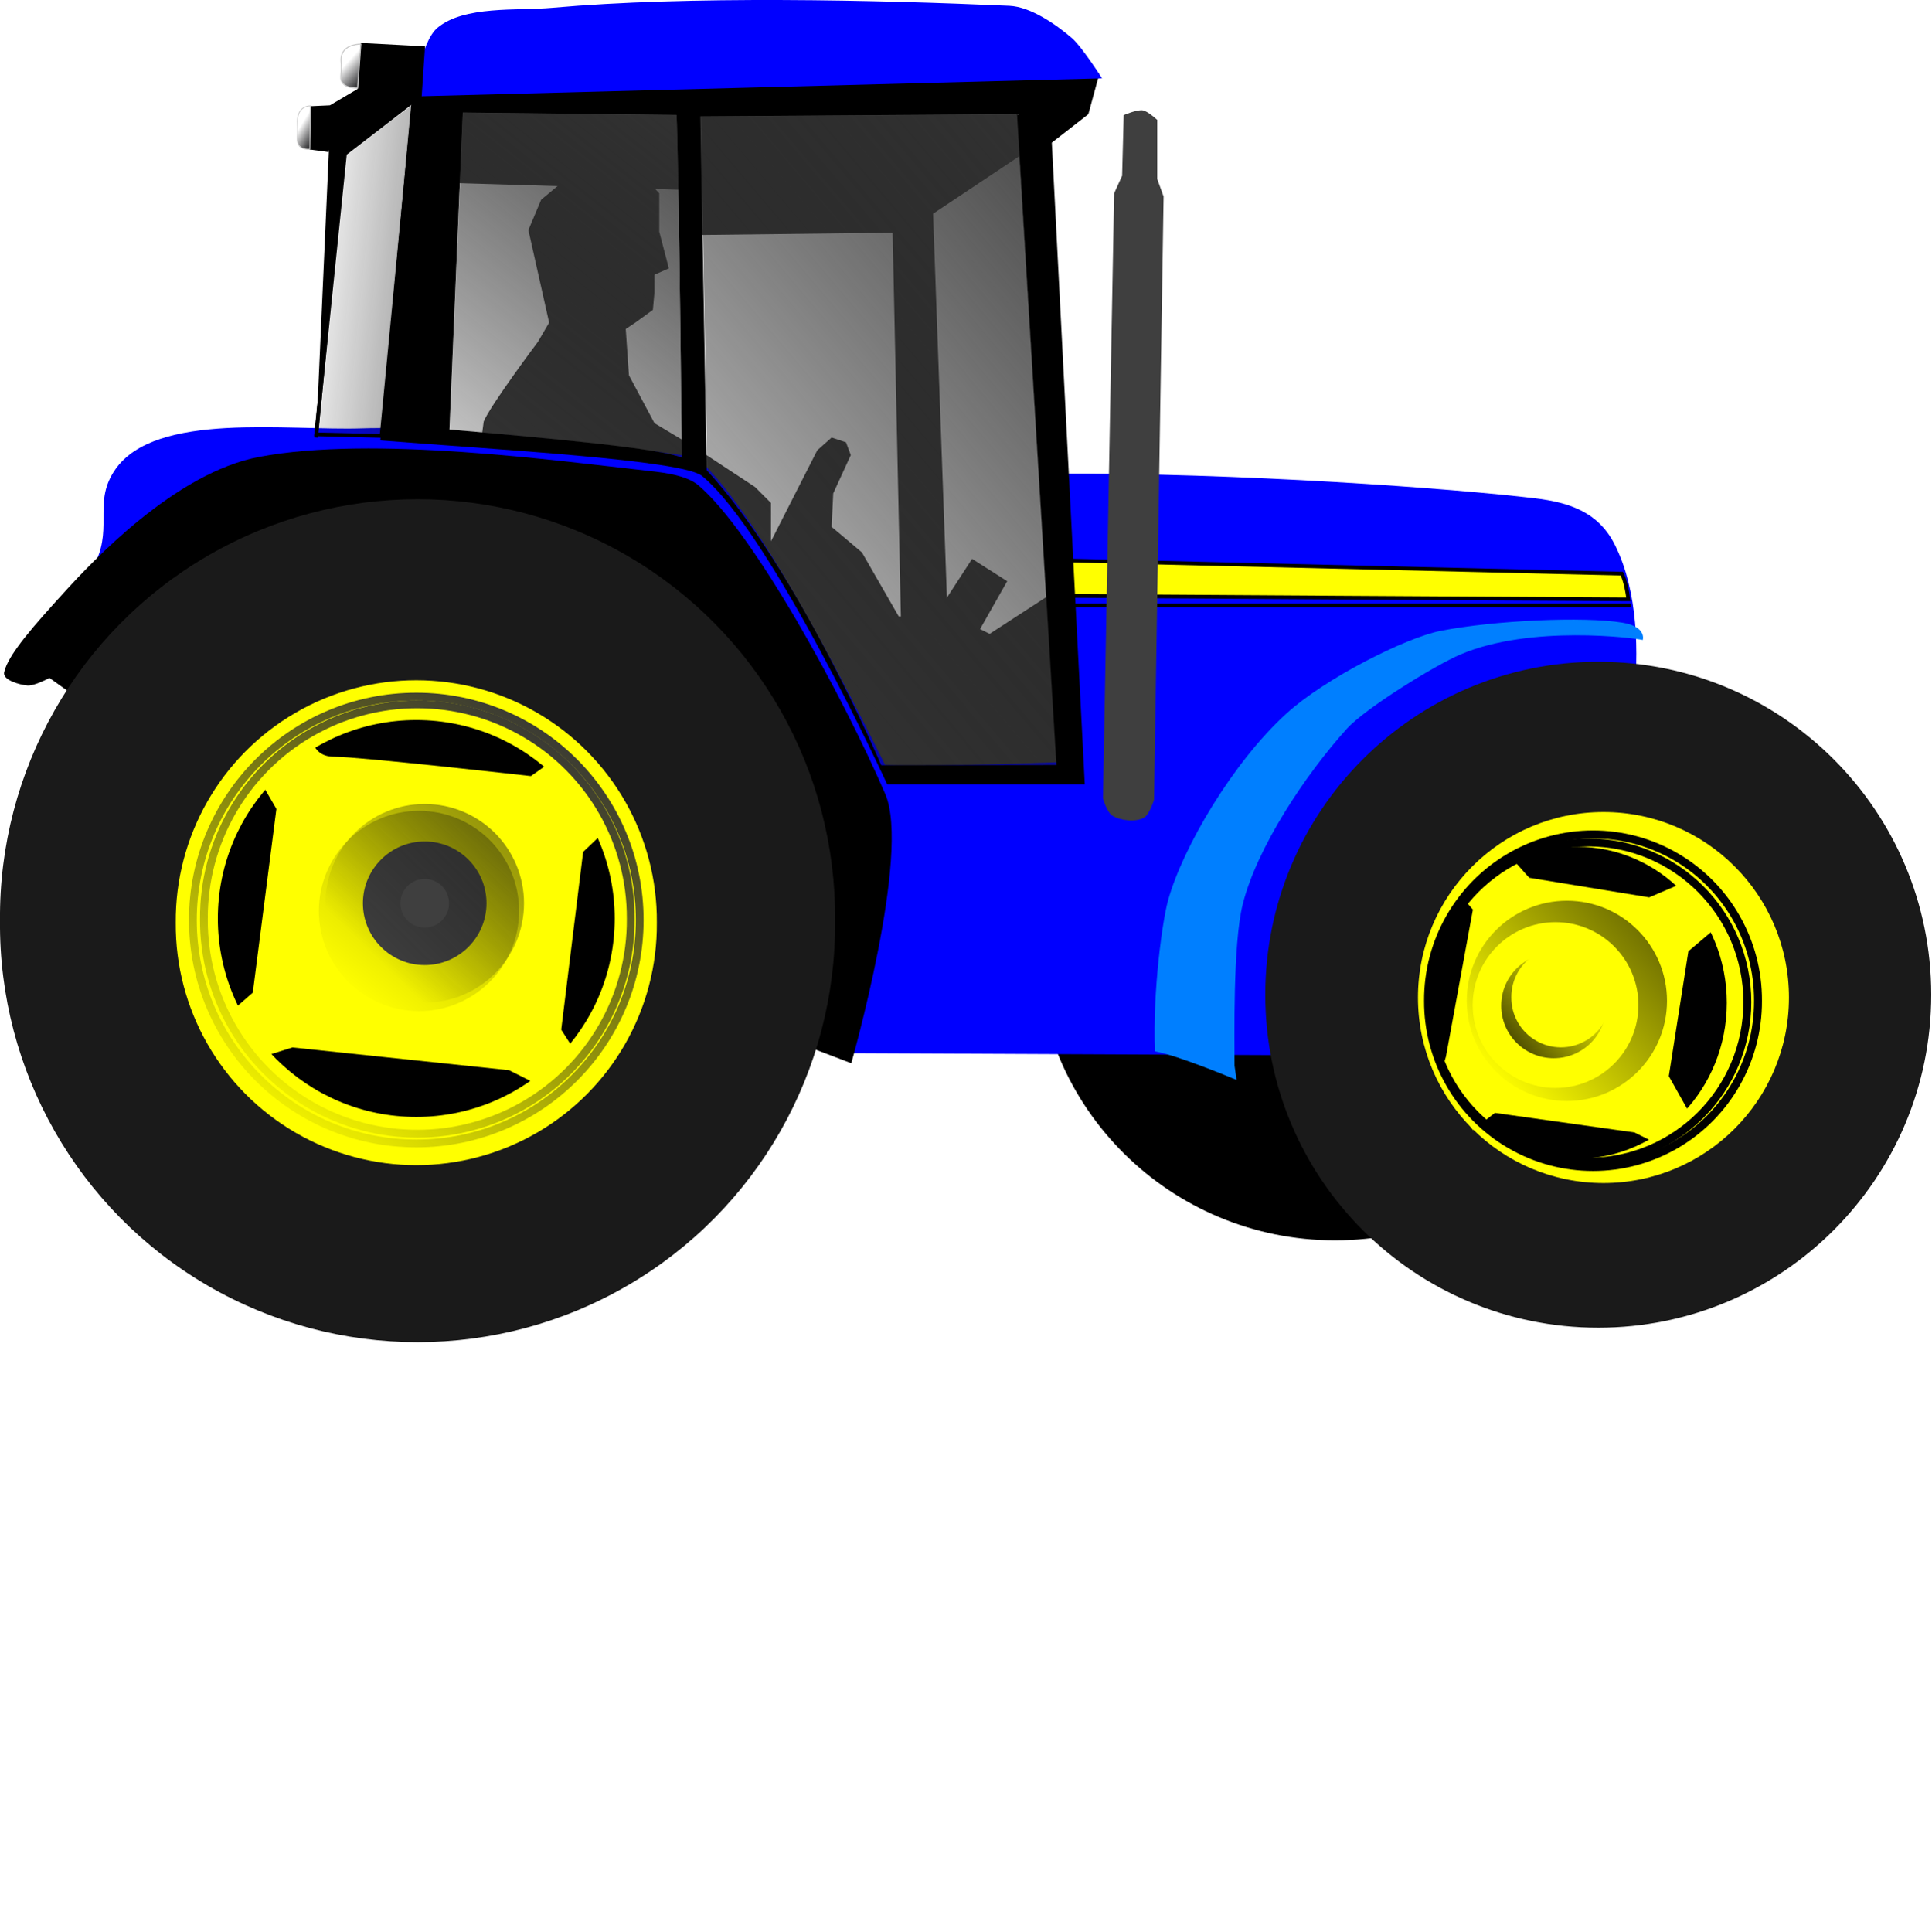
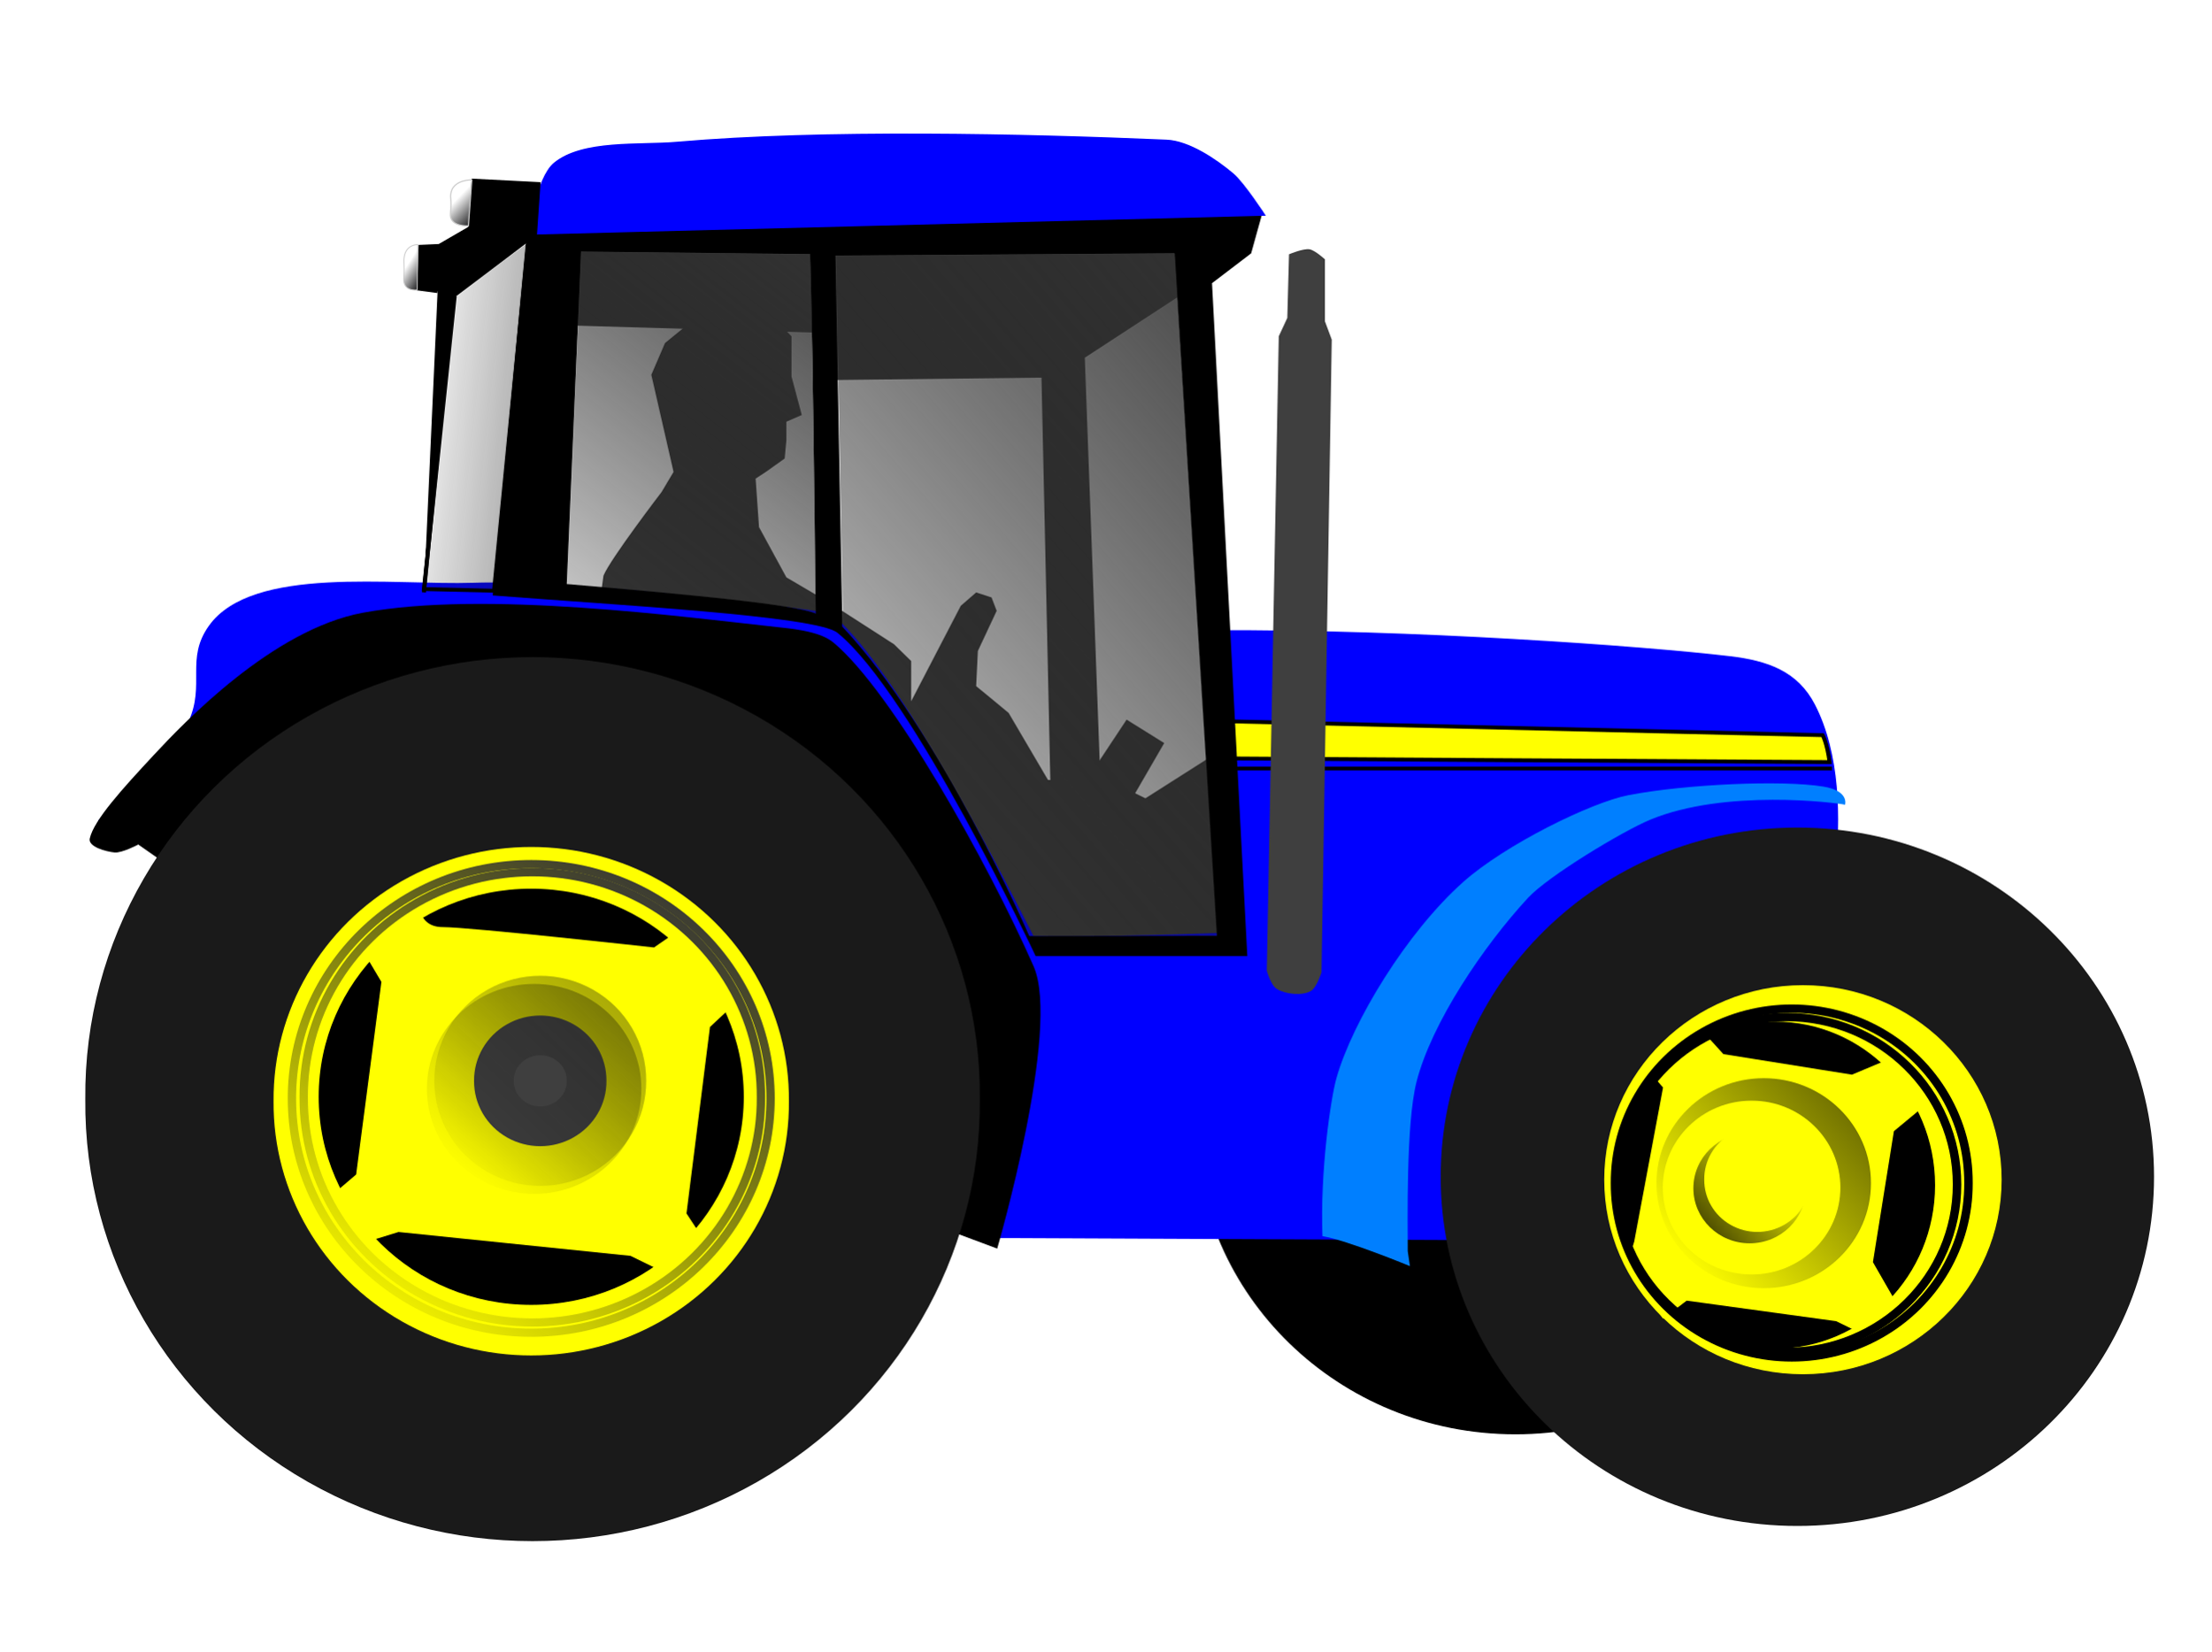
- <svg xmlns="http://www.w3.org/2000/svg" xmlns:xlink="http://www.w3.org/1999/xlink" viewBox="0 0 522 522">
-   <defs>
-     <linearGradient id="w" x1="1.548" x2=".127" y1="-.382" y2=".886" xlink:href="#o" />
-     <linearGradient id="x" x1="-.228" x2=".828" y1="1.1" y2=".196" xlink:href="#o" />
-     <linearGradient id="v" x1=".499" x2=".146" y1="1.226" y2=".508" xlink:href="#p" />
-     <linearGradient id="y" x1=".901" x2="-.147" y1="-.33" y2="1.289" xlink:href="#n" />
-     <linearGradient id="r" x1="2.77" x2="-.164" y1="1.389" y2=".361">
-       <stop stop-color="#1a1a1a" offset="0" />
-       <stop stop-color="#1a1a1a" stop-opacity="0" offset="1" />
+ <svg xmlns="http://www.w3.org/2000/svg" xmlns:xlink="http://www.w3.org/1999/xlink" viewBox="0 0 522 390" version="1.1" id="svg129" width="522" height="390">
+   <defs id="defs35">
+     <linearGradient id="w" x1="480.236" x2="403.306" y1="222.802" y2="291.439" xlink:href="#o" gradientUnits="userSpaceOnUse" />
+     <linearGradient id="x" x1="399.286" x2="429.293" y1="288.87" y2="263.19" xlink:href="#o" gradientUnits="userSpaceOnUse" />
+     <linearGradient id="v" x1="146.328" x2="143.954" y1="24.219" y2="19.397" xlink:href="#p" gradientTransform="scale(0.561046,1.782385)" gradientUnits="userSpaceOnUse" />
+     <linearGradient id="y" x1="373.433" x2="237.051" y1="-20.059" y2="190.512" xlink:href="#n" gradientTransform="scale(0.7394495,1.352357)" gradientUnits="userSpaceOnUse" />
+     <linearGradient id="r" x1="291.904" x2="146.042" y1="84.508" y2="33.367" gradientTransform="scale(0.550537,1.816408)" gradientUnits="userSpaceOnUse">
+       <stop stop-color="#1a1a1a" offset="0" id="stop6" />
+       <stop stop-color="#1a1a1a" stop-opacity="0" offset="1" id="stop8" />
    </linearGradient>
-     <linearGradient id="u" x1=".5" x2=".147" y1="1.206" y2=".5" xlink:href="#p" />
-     <linearGradient id="z" x1=".8" x2="-.182" y1="-.412" y2="1.431">
-       <stop stop-color="#373737" offset="0" />
-       <stop stop-opacity="0" offset="1" />
+     <linearGradient id="u" x1="138.29" x2="135.342" y1="18.134" y2="12.245" xlink:href="#p" gradientTransform="scale(0.6856597,1.458449)" gradientUnits="userSpaceOnUse" />
+     <linearGradient id="z" x1="209.292" x2="134.142" y1="-6.548" y2="134.488" gradientTransform="scale(0.8206036,1.218615)" gradientUnits="userSpaceOnUse">
+       <stop stop-color="#373737" offset="0" id="stop12" />
+       <stop stop-opacity="0" offset="1" id="stop14" />
    </linearGradient>
-     <linearGradient id="t" x1="2.244" x2=".106" y1="-1.256" y2=".941" xlink:href="#n" />
+     <linearGradient id="t" x1="208.415" x2="93.666" y1="149.875" y2="267.836" xlink:href="#n" gradientUnits="userSpaceOnUse" gradientTransform="matrix(0.9356194,0,0,0.9160799,20.136,31.531)" />
    <linearGradient id="p">
-       <stop stop-color="#18181a" offset="0" />
-       <stop stop-color="#18181a" stop-opacity="0" offset="1" />
+       <stop stop-color="#18181a" offset="0" id="stop18" />
+       <stop stop-color="#18181a" stop-opacity="0" offset="1" id="stop20" />
    </linearGradient>
-     <linearGradient id="s" x1="2.284" x2=".127" y1="-1.801" y2=".886" xlink:href="#o" />
+     <linearGradient id="s" x1="209.824" x2="93.036" y1="121.686" y2="267.139" xlink:href="#o" gradientUnits="userSpaceOnUse" />
    <linearGradient id="o">
-       <stop offset="0" />
-       <stop stop-opacity="0" offset="1" />
+       <stop offset="0" id="stop24" />
+       <stop stop-opacity="0" offset="1" id="stop26" />
    </linearGradient>
-     <linearGradient id="q" x1=".72" x2=".106" y1="-.005" y2=".941" xlink:href="#n" />
+     <linearGradient id="q" x1="139.588" x2="64.15" y1="186.666" y2="302.904" xlink:href="#n" gradientUnits="userSpaceOnUse" />
    <linearGradient id="n">
-       <stop stop-color="#373737" offset="0" />
-       <stop stop-opacity="0" offset="1" />
+       <stop stop-color="#373737" offset="0" id="stop30" />
+       <stop stop-opacity="0" offset="1" id="stop32" />
    </linearGradient>
+     <linearGradient xlink:href="#n" id="linearGradient135" x1="139.072" y1="188.239" x2="66.746" y2="299.682" gradientTransform="scale(0.9971215,1.002887)" gradientUnits="userSpaceOnUse" />
+     <linearGradient xlink:href="#n" id="linearGradient137" x1="139.588" y1="186.666" x2="64.15" y2="302.904" gradientUnits="userSpaceOnUse" />
  </defs>
-   <path d="m441.5 255.24a80.638 80.013 0 1 1 -161.28 0 80.638 80.013 0 1 1 161.28 0z" stroke-width="0" />
-   <g fill-rule="evenodd">
-     <g fill="#3f3f3f">
-       <path d="m120.42 49.402l64.926 1.929 1.285 12.214 54.641-0.643 2.571 119.57h12.857l-4.5-124.71 25.07-16.714v-20.57l-158.78 1.929 1.928 26.999z" />
-       <path d="m130.74 113.95c1.725-4.314 14.667-21.57 14.667-21.57l3.02-5.177-5.608-25.021 3.451-8.197 5.177-4.314 20.708-3.883 6.039 6.471v10.354l2.589 9.922-3.883 1.726v4.745l-0.431 4.745-4.746 3.451-2.588 1.726 0.863 12.511 6.902 12.942 10.785 6.471 16.394 10.785 4.314 4.314v10.354l12.51-24.59 3.883-3.452 3.883 1.295 1.294 3.451-4.746 10.354-0.431 9.059 2.588 2.157 5.609 4.746 9.922 17.256 9.491 0.431 10.354-15.962 9.491 6.04-7.334 12.942 2.588 1.294 17.256-11.216 3.452 48.317-59.103-0.431-47.023-73.77-52.2-13.805 0.863-6.472z" />
+   <path d="m 433.212,265.351 a 75.448,73.3 0 1 1 -150.897,0 75.448,73.3 0 1 1 150.897,0 z" id="path37" style="stroke-width:0" />
+   <g id="g63" transform="matrix(0.9356194,0,0,0.9160799,20.136,31.531)" style="fill-rule:evenodd">
+     <g id="g43" style="fill:#3f3f3f">
+       <path d="m 120.42,49.402 64.926,1.929 1.285,12.214 54.641,-0.643 2.571,119.57 H 256.7 l -4.5,-124.71 25.07,-16.714 v -20.57 l -158.78,1.929 1.928,26.999 z" id="path39" />
+       <path d="m 130.74,113.95 c 1.725,-4.314 14.667,-21.57 14.667,-21.57 l 3.02,-5.177 -5.608,-25.021 3.451,-8.197 5.177,-4.314 20.708,-3.883 6.039,6.471 v 10.354 l 2.589,9.922 -3.883,1.726 v 4.745 l -0.431,4.745 -4.746,3.451 -2.588,1.726 0.863,12.511 6.902,12.942 10.785,6.471 16.394,10.785 4.314,4.314 v 10.354 l 12.51,-24.59 3.883,-3.452 3.883,1.295 1.294,3.451 -4.746,10.354 -0.431,9.059 2.588,2.157 5.609,4.746 9.922,17.256 9.491,0.431 10.354,-15.962 9.491,6.04 -7.334,12.942 2.588,1.294 17.256,-11.216 3.452,48.317 -59.103,-0.431 -47.023,-73.77 -52.2,-13.805 0.863,-6.472 z" id="path41" />
    </g>
-     <path d="m152.94 255.08l76.331 29.584 160.5 0.741 47.347-71.41s12.086-41.537-0.659-66.798c-4.353-8.627-11.914-11.349-21.507-12.505-22.01-2.651-80.063-6.934-130.27-6.686 1.087 17.412 4.328 51.377 4.409 77.87-16.262 0.774-43.049 1.236-49.858 0.904-11.707-23.742-36.173-71.233-51.298-83.264-22.55-3.224-67.78-8.504-89.95-7.739-20.303 0.7-55.9-4.568-66.804 11.087-5.976 8.58-0.867 15.105-5.136 24.65-4.196 9.38-22.826 25.538-22.826 25.538l39.857 21.434 109.87 56.594z" fill="#00f" stroke-width="1.051" />
-     <path d="m288.64 151.49l149.74 3.564s1.125 1.975 1.753 6.942c-6.778 0-151.09-0.938-151.09-0.938l-0.398-9.568z" fill="#ff0" stroke="#000" />
-     <path d="m221.55 2.408c-41.866-0.079-85.704 1.614-98.407 5.219-8.459 2.4-11.674 17.168-11.674 17.168l-8.669 94.244c31.252 2.493 81.677 5.262 86.968 9.618 18.847 15.515 50.032 83.344 50.032 83.344h53.406l-8.906-173.44 9.875-7.688 2.937-10.796s-13.202-13.068-18.756-13.495c-16.54-1.272-31.687-4.13-56.806-4.178zm-96.469 28l57.781 0.656s0.52 8.126 1.438 92.624c-5.781-2.493-34.516-5.1-62.813-7.593l3.594-85.688zm149.72 0.438l10.718 175.91-47.312 0.062s-22.496-52.98-47.188-79.75l-1.718-95.624 85.5-0.594z" stroke-width=".966" />
-     <path d="m1.119 181.7c1.05-4.81 8.424-13.019 16.082-21.443 7.658-8.424 30.062-32.46 52.842-36.759 30.843-5.822 80.496 1.036 105.68 3.829 4.046 0.448 9.911 1.199 13.019 3.829 14.771 12.5 39.047 56.817 50.544 83.475 6.957 16.129-9.189 72.753-9.189 72.753l-76.583-29.187-124.06-63.478-16.087-11.475s-4.086 2.22-5.971 2.041c-2.159-0.205-6.74-1.466-6.278-3.585z" />
-     <path d="m289.44 163.65h151.3" fill="#00f" stroke="#000" />
-     <path d="m333.69 288.04c0-7.174-0.471-32.854 2.207-43.592 3.819-15.314 16.944-35.081 28.142-47.462 5.06-5.595 23.849-17.181 30.805-20.13 18.957-8.035 47.069-4.398 49.183-3.87 0 0 1.177-3.583-5.496-4.686-10.401-1.72-34.659-0.628-49.11 2.207-9.455 1.855-31.147 12.775-41.671 22.33-14.422 13.091-28.048 36.178-32.034 50.551-1.489 5.371-4.171 24.182-3.546 40.789 6.342 1.089 22.072 7.725 22.072 7.725" fill="#007fff" />
-     <path d="m111.66 26.071l186.22-4.901s-5.419-8.523-8.167-10.89c-4.318-3.718-11.187-8.46-16.88-8.712-36.052-1.593-86.667-2.753-123.6 0.544-9.416 0.841-23.822-0.664-31.037 5.445-4.495 3.806-6.534 18.513-6.534 18.513z" fill="#00f" />
-     <path d="m85.44 118.26l7.334-76.358 20.707-15.962 0.863-12.942-16.393-0.863-0.863 12.511 1.726-1.294-9.491 5.608-4.745 0.216-0.431 10.785 4.745 0.647" stroke="#000" />
-     <path d="m303.3 47.512l-2.157 4.745-3.02 163.5s1.003 3.786 2.588 4.745c2.217 1.342 6.434 1.81 8.628 0.432 1.374-0.862 2.589-4.746 2.589-4.746l2.588-163.07-1.725-4.745v-15.962s-2.504-2.349-3.883-2.588c-1.577-0.273-5.177 1.294-5.177 1.294l-0.431 16.393z" fill="#3f3f3f" />
+     <path d="m 152.94,255.08 76.331,29.584 160.5,0.741 47.347,-71.41 c 0,0 12.086,-41.537 -0.659,-66.798 -4.353,-8.627 -11.914,-11.349 -21.507,-12.505 -22.01,-2.651 -80.063,-6.934 -130.27,-6.686 1.087,17.412 4.328,51.377 4.409,77.87 -16.262,0.774 -43.049,1.236 -49.858,0.904 -11.707,-23.742 -36.173,-71.233 -51.298,-83.264 -22.55,-3.224 -67.78,-8.504 -89.95,-7.739 -20.303,0.7 -55.9,-4.568 -66.804,11.087 -5.976,8.58 -0.867,15.105 -5.136,24.65 -4.196,9.38 -22.826,25.538 -22.826,25.538 l 39.857,21.434 109.87,56.594 z" id="path45" style="fill:#0000ff;stroke-width:1.051" />
+     <path d="m 288.64,151.49 149.74,3.564 c 0,0 1.125,1.975 1.753,6.942 -6.778,0 -151.09,-0.938 -151.09,-0.938 l -0.398,-9.568 z" id="path47" style="fill:#ffff00;stroke:#000000" />
+     <path d="m 221.55,2.408 c -41.866,-0.079 -85.704,1.614 -98.407,5.219 -8.459,2.4 -11.674,17.168 -11.674,17.168 l -8.669,94.244 c 31.252,2.493 81.677,5.262 86.968,9.618 18.847,15.515 50.032,83.344 50.032,83.344 h 53.406 l -8.906,-173.44 9.875,-7.688 2.937,-10.796 c 0,0 -13.202,-13.068 -18.756,-13.495 C 261.816,5.31 246.669,2.452 221.55,2.405 Z m -96.469,28 57.781,0.656 c 0,0 0.52,8.126 1.438,92.624 -5.781,-2.493 -34.516,-5.1 -62.813,-7.593 l 3.594,-85.688 z m 149.72,0.438 10.718,175.91 -47.312,0.062 c 0,0 -22.496,-52.98 -47.188,-79.75 l -1.718,-95.624 85.5,-0.594 z" id="path49" style="stroke-width:0.966" />
+     <path d="m 1.119,181.7 c 1.05,-4.81 8.424,-13.019 16.082,-21.443 7.658,-8.424 30.062,-32.46 52.842,-36.759 30.843,-5.822 80.496,1.036 105.68,3.829 4.046,0.448 9.911,1.199 13.019,3.829 14.771,12.5 39.047,56.817 50.544,83.475 6.957,16.129 -9.189,72.753 -9.189,72.753 l -76.583,-29.187 -124.06,-63.478 -16.087,-11.475 c 0,0 -4.086,2.22 -5.971,2.041 -2.159,-0.205 -6.74,-1.466 -6.278,-3.585 z" id="path51" />
+     <path d="m 289.44,163.65 h 151.3" id="path53" style="fill:#0000ff;stroke:#000000" />
+     <path d="m 333.69,288.04 c 0,-7.174 -0.471,-32.854 2.207,-43.592 3.819,-15.314 16.944,-35.081 28.142,-47.462 5.06,-5.595 23.849,-17.181 30.805,-20.13 18.957,-8.035 47.069,-4.398 49.183,-3.87 0,0 1.177,-3.583 -5.496,-4.686 -10.401,-1.72 -34.659,-0.628 -49.11,2.207 -9.455,1.855 -31.147,12.775 -41.671,22.33 -14.422,13.091 -28.048,36.178 -32.034,50.551 -1.489,5.371 -4.171,24.182 -3.546,40.789 6.342,1.089 22.072,7.725 22.072,7.725" id="path55" style="fill:#007fff" />
+     <path d="m 111.66,26.071 186.22,-4.901 c 0,0 -5.419,-8.523 -8.167,-10.89 -4.318,-3.718 -11.187,-8.46 -16.88,-8.712 -36.052,-1.593 -86.667,-2.753 -123.6,0.544 -9.416,0.841 -23.822,-0.664 -31.037,5.445 -4.495,3.806 -6.534,18.513 -6.534,18.513 z" id="path57" style="fill:#0000ff" />
+     <path d="m 85.44,118.26 7.334,-76.358 20.707,-15.962 0.863,-12.942 -16.393,-0.863 -0.863,12.511 1.726,-1.294 -9.491,5.608 -4.745,0.216 -0.431,10.785 4.745,0.647" id="path59" style="stroke:#000000" />
+     <path d="m 303.3,47.512 -2.157,4.745 -3.02,163.5 c 0,0 1.003,3.786 2.588,4.745 2.217,1.342 6.434,1.81 8.628,0.432 1.374,-0.862 2.589,-4.746 2.589,-4.746 l 2.588,-163.07 -1.725,-4.745 v -15.962 c 0,0 -2.504,-2.349 -3.883,-2.588 -1.577,-0.273 -5.177,1.294 -5.177,1.294 l -0.431,16.393 z" id="path61" style="fill:#3f3f3f" />
  </g>
-   <g fill-rule="evenodd">
-     <path d="m121.5 116.15l3.603-85.684 57.783 0.668s0.499 8.097 1.417 92.596c-5.781-2.494-34.507-5.087-62.803-7.58z" fill="url(#z)" stroke-width=".919" />
-     <path d="m191.15 127.1l-1.722-95.614 85.493-0.58 10.709 175.88-47.32 0.061s-22.469-52.981-47.16-79.75z" fill="url(#y)" stroke-width="1.022" />
-     <path d="m93.206 41.904l-7.765 75.496 17.688 0.431 8.628-89.732" fill="url(#r)" stroke="#000" />
-     <g stroke="#ccc">
-       <path d="m96.657 23.785s-4.891 0.321-4.53-3.236c0.402-3.963-0.245-3.945 0.216-5.608 0.863-3.111 5.177-3.02 5.177-3.02l-0.863 11.864z" fill="url(#u)" stroke-width=".3" />
-       <path d="m83.73 40.311s-3.619 0.538-3.384-3.035c0.262-3.982-0.16-3.965 0.141-5.635 0.562-3.126 3.374-3.034 3.374-3.034l-0.131 11.705z" fill="url(#v)" stroke-width=".243" />
+   <g id="g77" transform="matrix(0.9356194,0,0,0.9160799,20.136,31.531)" style="fill-rule:evenodd">
+     <path d="m 121.5,116.15 3.603,-85.684 57.783,0.668 c 0,0 0.499,8.097 1.417,92.596 -5.781,-2.494 -34.507,-5.087 -62.803,-7.58 z" id="path65" style="fill:url(#z);stroke-width:0.919" />
+     <path d="m 191.15,127.1 -1.722,-95.614 85.493,-0.58 10.709,175.88 -47.32,0.061 c 0,0 -22.469,-52.981 -47.16,-79.75 z" id="path67" style="fill:url(#y);stroke-width:1.022" />
+     <path d="m 93.206,41.904 -7.765,75.496 17.688,0.431 8.628,-89.732" id="path69" style="fill:url(#r);stroke:#000000" />
+     <g id="g75" style="stroke:#cccccc">
+       <path d="m 96.657,23.785 c 0,0 -4.891,0.321 -4.53,-3.236 0.402,-3.963 -0.245,-3.945 0.216,-5.608 0.863,-3.111 5.177,-3.02 5.177,-3.02 l -0.863,11.864 z" id="path71" style="fill:url(#u);stroke-width:0.3" />
+       <path d="m 83.73,40.311 c 0,0 -3.619,0.538 -3.384,-3.035 0.262,-3.982 -0.16,-3.965 0.141,-5.635 0.562,-3.126 3.374,-3.034 3.374,-3.034 l -0.131,11.705 z" id="path73" style="fill:url(#v);stroke-width:0.243" />
    </g>
  </g>
-   <g stroke-width="0">
-     <g fill="#1a1a1a">
-       <path d="m225.71 248.86a112.86 112.86 0 1 1 -225.71 0 112.86 112.86 0 1 1 225.71 0z" />
-       <path d="m522 268.87a90 90 0 1 1 -180 0 90 90 0 1 1 180 0z" />
+   <g id="g95" transform="matrix(0.9356194,0,0,0.9160799,20.136,31.531)" style="stroke-width:0">
+     <g id="g83" style="fill:#1a1a1a">
+       <path d="m 225.71,248.86 a 112.86,112.86 0 1 1 -225.71,0 112.86,112.86 0 1 1 225.71,0 z" id="path79" />
+       <path d="m 522,268.87 a 90,90 0 1 1 -180,0 90,90 0 1 1 180,0 z" id="path81" />
    </g>
-     <g fill="#ff0">
-       <path d="m177.54 249.4a65.022 65.022 0 1 1 -130.04 0 65.022 65.022 0 1 1 130.04 0z" />
-       <path d="m483.55 269.63a50.138 50.138 0 1 1 -100.28 0 50.138 50.138 0 1 1 100.28 0z" />
+     <g id="g89" style="fill:#ffff00">
+       <path d="m 177.54,249.4 a 65.022,65.022 0 1 1 -130.04,0 65.022,65.022 0 1 1 130.04,0 z" id="path85" />
+       <path d="m 483.55,269.63 a 50.14,50.14 0 1 1 -100.28,0 50.14,50.14 0 1 1 100.28,0 z" id="path87" />
    </g>
-     <path d="m166.15 248.26a53.633 53.633 0 1 1 -107.27 0 53.633 53.633 0 1 1 107.27 0z" />
-     <path d="m466.75 271.04a40.457 42.165 0 1 1 -80.914 0 40.457 42.165 0 1 1 80.914 0z" />
+     <path d="m 166.15,248.26 a 53.635,53.635 0 1 1 -107.27,0 53.635,53.635 0 1 1 107.27,0 z" id="path91" />
+     <path d="m 466.75,271.04 a 40.457,42.165 0 1 1 -80.914,0 40.457,42.165 0 1 1 80.914,0 z" id="path93" />
  </g>
-   <path d="m84.044 197.01s-0.682 7.515 6.152 7.515 53.299 5.245 53.299 5.245l7.748-5.462 11.386 21.175-5.015 4.788-5.922 48.054 4.104 6.382-9.111 9.111-9.112-4.556-58.539-6.149-8.657 2.733-9.111-11.39 7.063-6.159 6.377-49.653-5.692-9.793 15.031-11.841z" fill="#ff0" fill-rule="evenodd" />
-   <g stroke-width="2.104">
-     <g fill="none" stroke="url(#q)">
-       <path d="m170.48 248.41a57.686 57.686 0 1 1 -115.37 0 57.686 57.686 0 1 1 115.37 0z" />
-       <path d="m172.91 248.68a60.388 60.388 0 1 1 -120.78 0 60.388 60.388 0 1 1 120.78 0z" />
+   <path d="m 98.769,212.008 c 0,0 -0.638,6.884 5.756,6.884 6.394,0 49.868,4.805 49.868,4.805 l 7.249,-5.004 10.653,19.398 -4.692,4.386 -5.541,44.021 3.84,5.846 -8.524,8.346 -8.525,-4.174 -54.77,-5.633 -8.1,2.504 -8.525,-10.434 6.609,-5.642 5.966,-45.486 -5.326,-8.971 14.063,-10.847 z" id="path97" style="fill:#ffff00;fill-rule:evenodd;stroke-width:0.926" />
+   <g id="g107" transform="matrix(0.9356194,0,0,0.9160799,20.136,31.531)" style="stroke-width:2.104">
+     <g id="g103" style="fill:none;stroke:url(#q)">
+       <path d="m 170.48,248.41 a 57.686,57.686 0 1 1 -115.37,0 57.686,57.686 0 1 1 115.37,0 z" id="path99" style="stroke:url(#linearGradient135)" />
+       <path d="m 172.91,248.68 a 60.39,60.39 0 1 1 -120.78,0 60.39,60.39 0 1 1 120.78,0 z" id="path101" style="stroke:url(#linearGradient137)" />
    </g>
-     <path d="m140.31 246.23a27.063 27.063 0 1 1 -54.126 0 27.063 27.063 0 1 1 54.126 0z" fill="url(#s)" />
+     <path d="m 140.31,246.23 a 27.063,27.063 0 1 1 -54.126,0 27.063,27.063 0 1 1 54.126,0 z" id="path105" style="fill:url(#s)" />
  </g>
-   <path d="m131.5 244.15a16.705 16.705 0 1 1 -33.41 0 16.705 16.705 0 1 1 33.41 0z" fill="#3f3f3f" stroke="url(#t)" stroke-width="20.268" />
-   <path d="m413.34 237.26l32.434 5.296 9.267-3.972 9.929 11.253-8.605 7.281-5.295 33.758 5.957 10.59-7.281 8.605-7.943-3.971-37.73-5.295-5.957 4.633-9.267-13.238 1.986-6.62 7.281-39.715-3.971-4.633 13.9-9.929 5.295 5.957z" fill="#ff0" fill-rule="evenodd" />
-   <g fill="none" stroke="#000" stroke-width="2.144">
-     <path d="m472.3 270.86a43.007 43.148 0 1 1 -86.014 0 43.007 43.148 0 1 1 86.014 0z" />
-     <path d="m475.18 270.49a44.595 44.736 0 1 1 -89.189 0 44.595 44.736 0 1 1 89.189 0z" />
+   <path d="m 143.17,255.192 a 15.63,15.303 0 1 1 -31.259,0 15.63,15.303 0 1 1 31.259,0 z" id="path109" style="fill:#3f3f3f;stroke:url(#t);stroke-width:18.764" />
+   <path d="m 406.865,248.88 30.346,4.852 8.67,-3.639 9.29,10.309 -8.051,6.67 -4.954,30.925 5.573,9.701 -6.812,7.883 -7.432,-3.638 -35.301,-4.851 -5.573,4.244 -8.67,-12.127 1.858,-6.064 6.812,-36.382 -3.715,-4.244 13.005,-9.096 z" id="path111" style="fill:#ffff00;fill-rule:evenodd;stroke-width:0.926" />
+   <g id="g117" transform="matrix(0.9356194,0,0,0.9160799,20.136,31.531)" style="fill:none;stroke:#000000;stroke-width:2.144">
+     <path d="m 472.3,270.86 a 43.007,43.148 0 1 1 -86.014,0 43.007,43.148 0 1 1 86.014,0 z" id="path113" />
+     <path d="m 475.18,270.49 a 44.595,44.736 0 1 1 -89.189,0 44.595,44.736 0 1 1 89.189,0 z" id="path115" />
  </g>
-   <g stroke-width="2.104">
-     <path d="m450.58 270.53a27.063 27.063 0 1 1 -54.126 0 27.063 27.063 0 1 1 54.126 0z" fill="url(#w)" />
-     <path d="m442.86 271.66a22.402 22.402 0 1 1 -44.805 0 22.402 22.402 0 1 1 44.805 0z" fill="#ff0" />
-     <path d="m434.18 271.82a14.206 14.206 0 1 1 -28.412 0 14.206 14.206 0 1 1 28.412 0z" fill="url(#x)" />
-     <path d="m435.31 269.57a13.403 13.403 0 1 1 -26.805 0 13.403 13.403 0 1 1 26.805 0z" fill="#ff0" />
+   <g id="g127" transform="matrix(0.9356194,0,0,0.9160799,20.136,31.531)" style="stroke-width:2.104">
+     <path d="m 450.58,270.53 a 27.063,27.063 0 1 1 -54.126,0 27.063,27.063 0 1 1 54.126,0 z" id="path119" style="fill:url(#w)" />
+     <path d="m 442.86,271.66 a 22.402,22.402 0 1 1 -44.805,0 22.402,22.402 0 1 1 44.805,0 z" id="path121" style="fill:#ffff00" />
+     <path d="m 434.18,271.82 a 14.206,14.206 0 1 1 -28.412,0 14.206,14.206 0 1 1 28.412,0 z" id="path123" style="fill:url(#x)" />
+     <path d="m 435.31,269.57 a 13.403,13.403 0 1 1 -26.805,0 13.403,13.403 0 1 1 26.805,0 z" id="path125" style="fill:#ffff00" />
  </g>
</svg>
